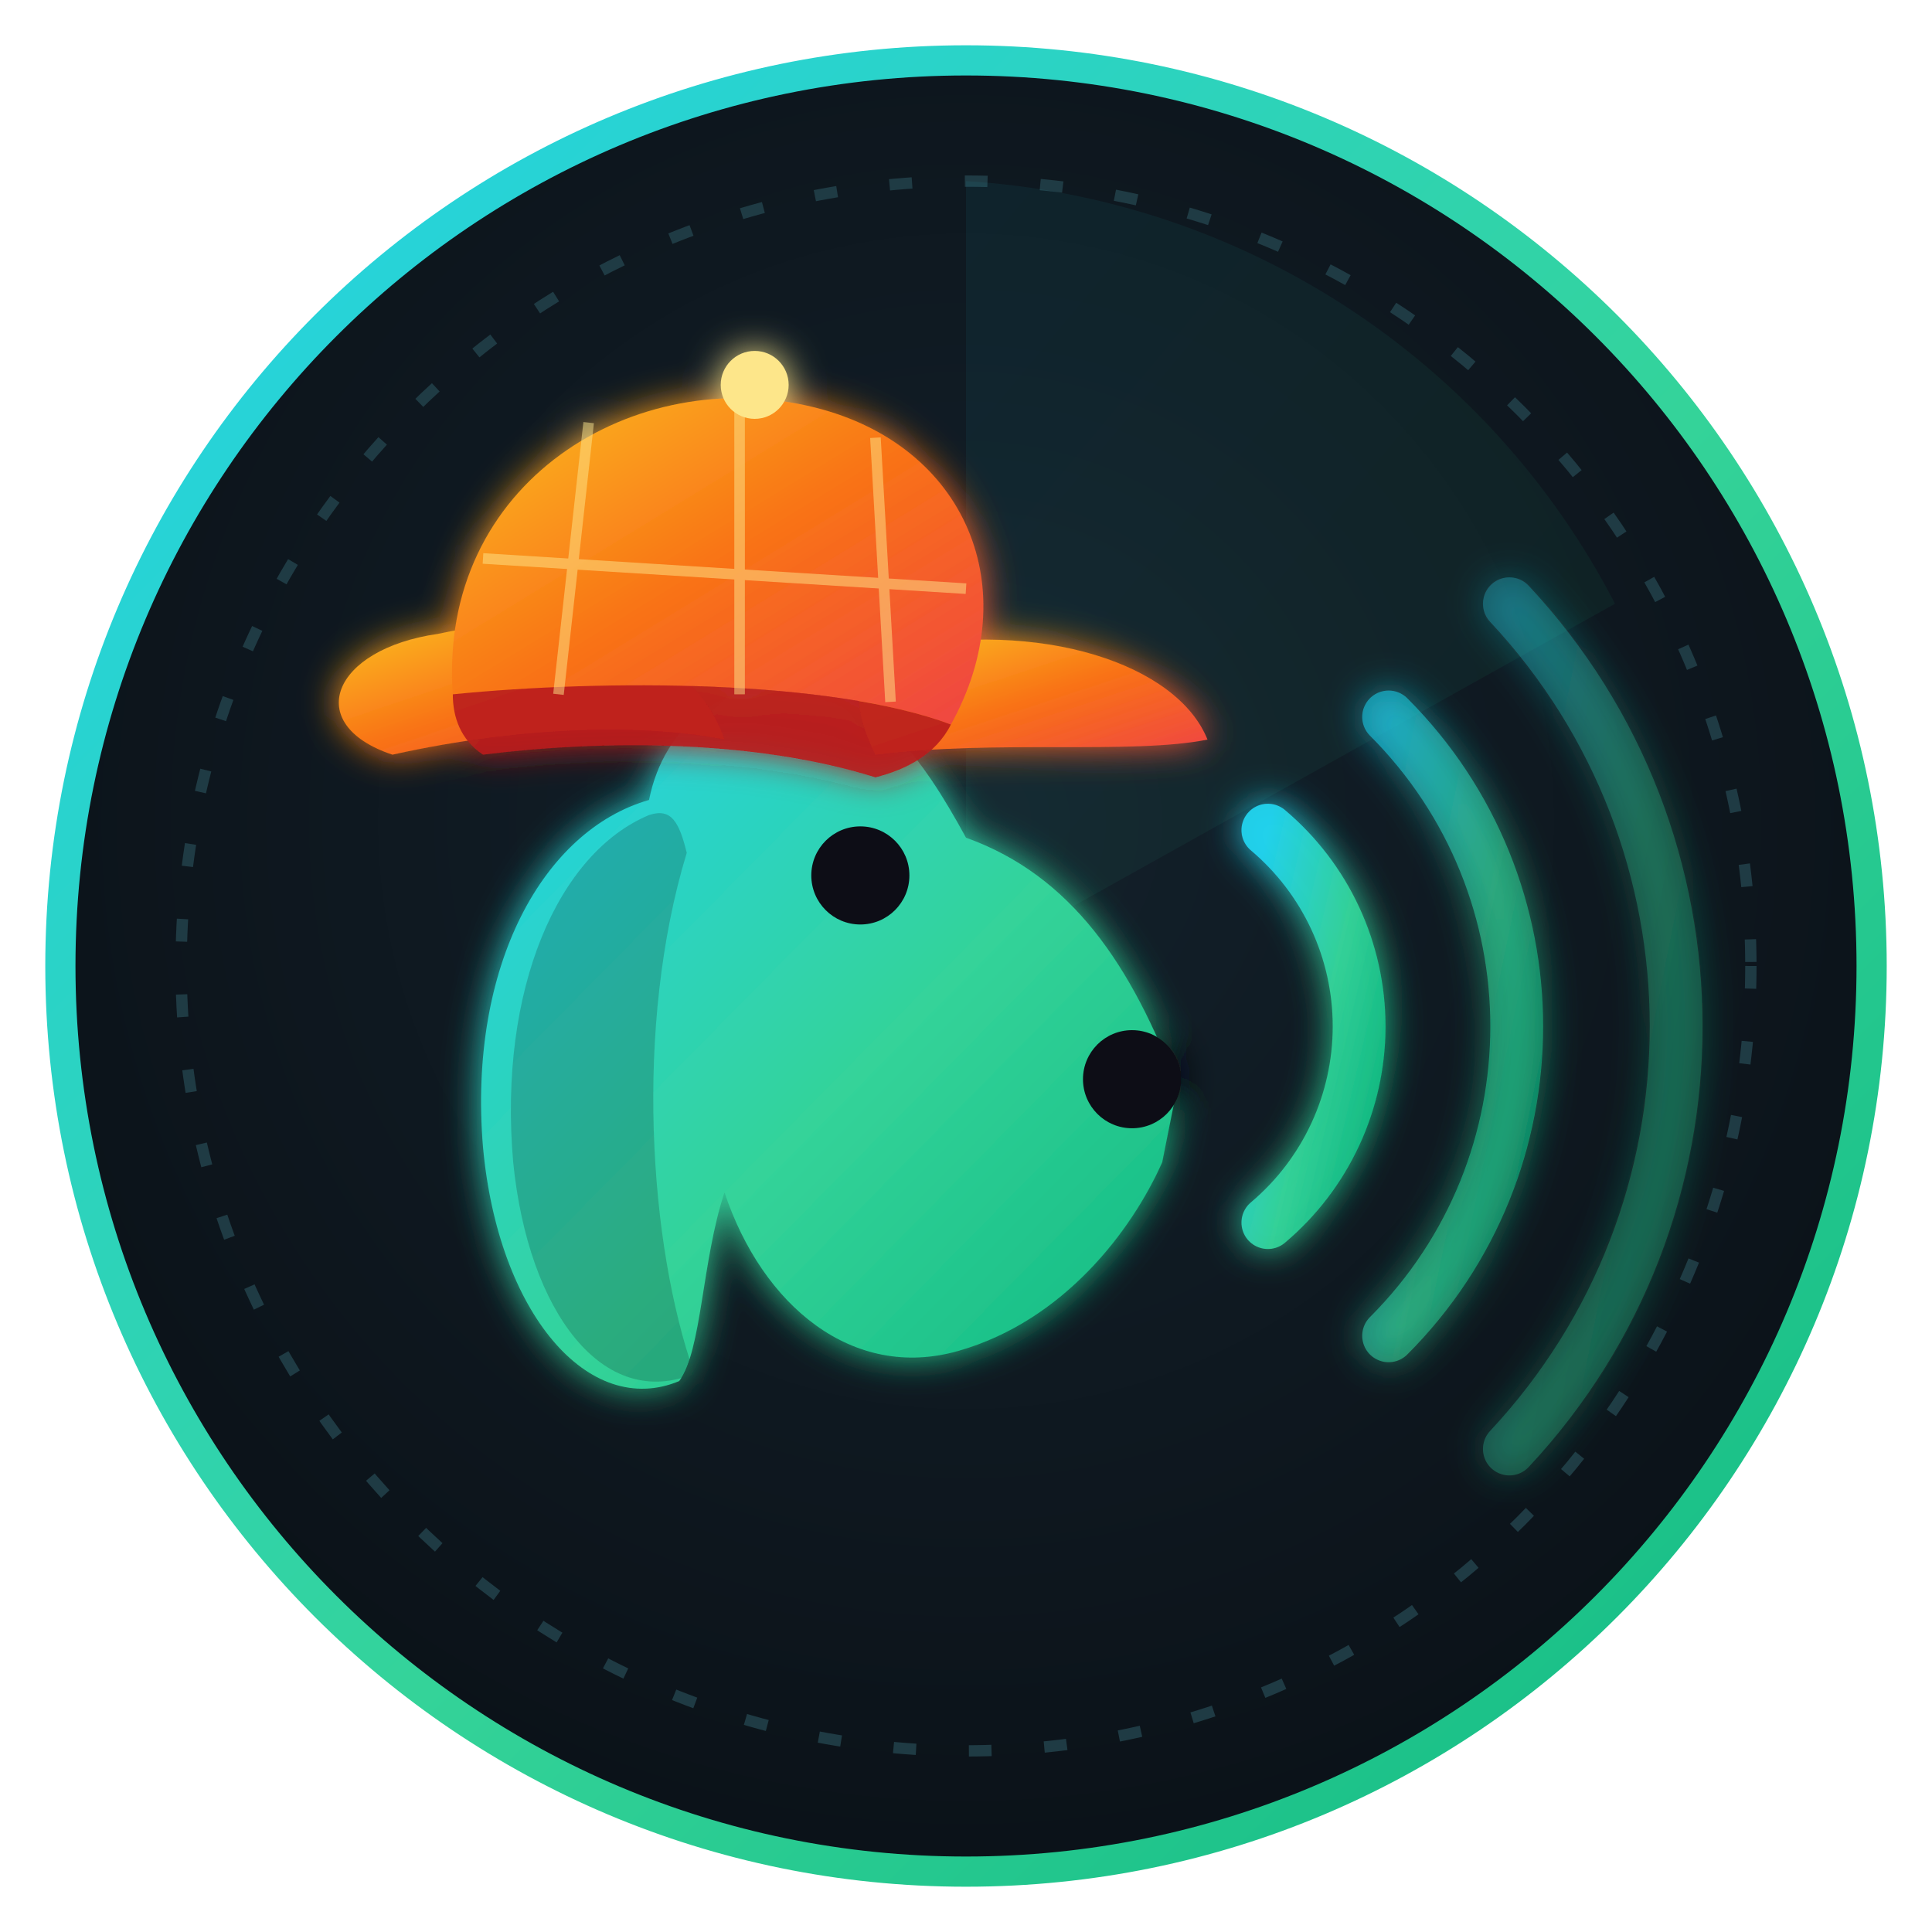
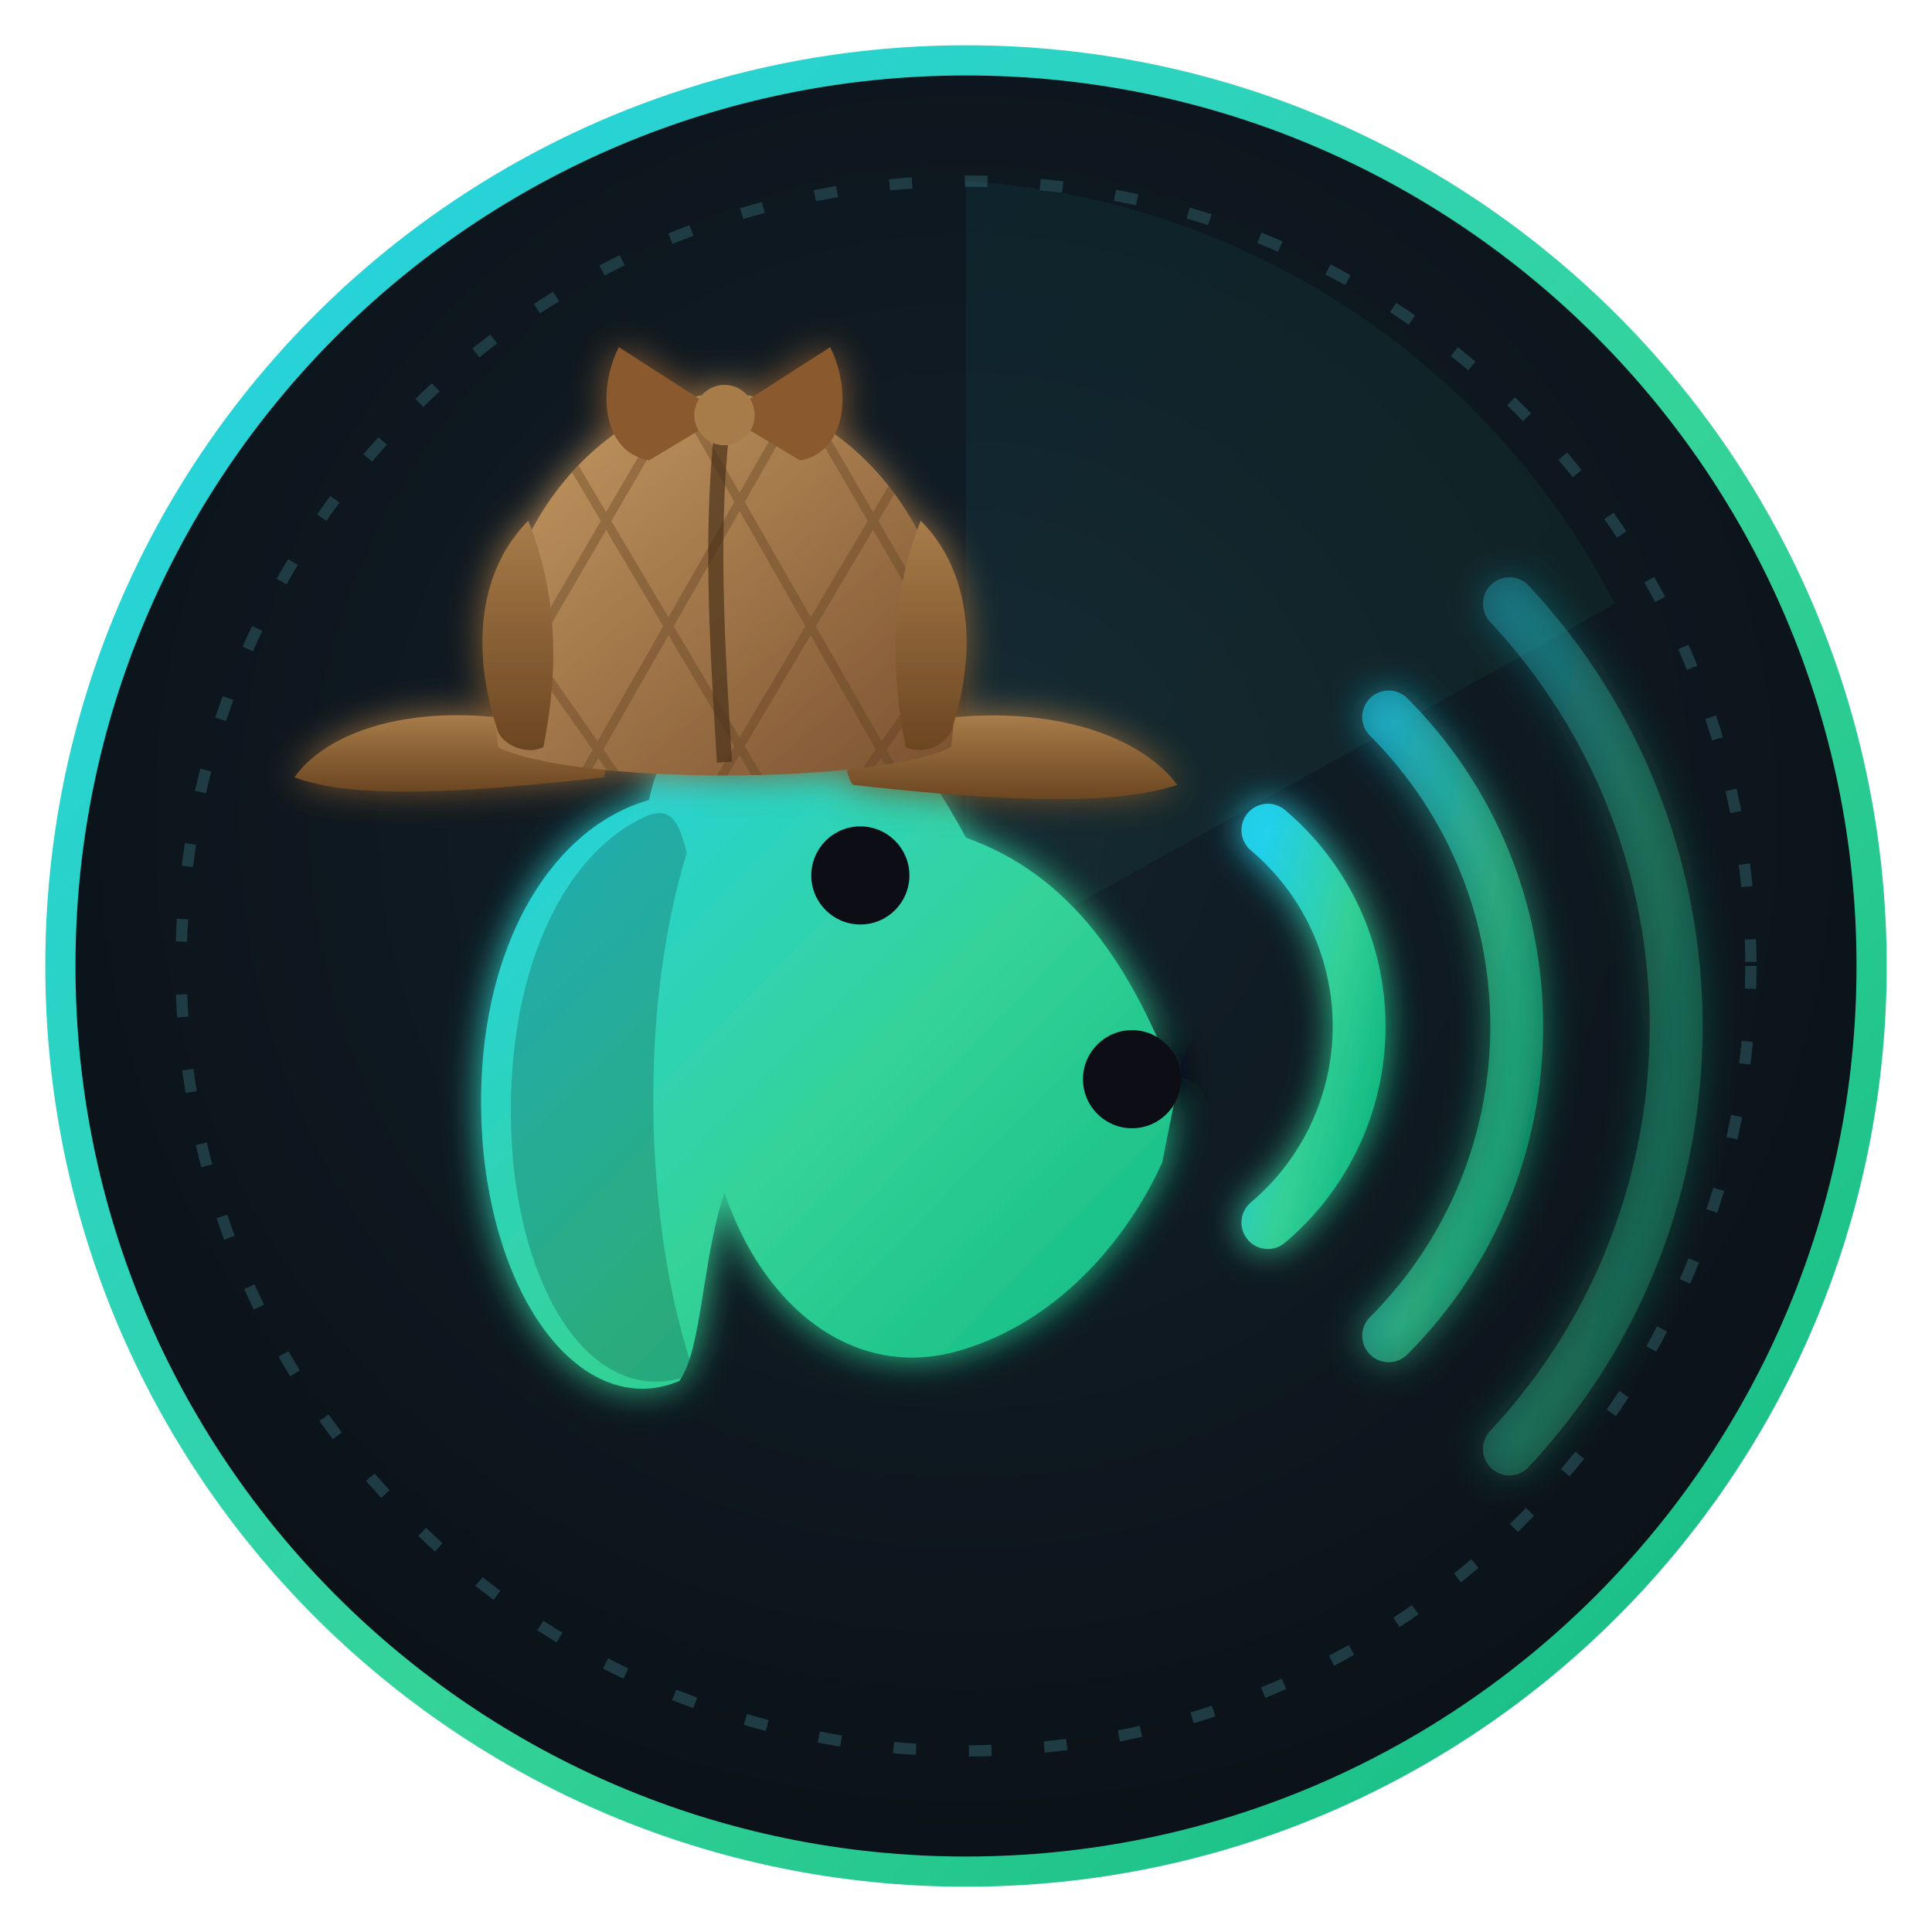
<svg xmlns="http://www.w3.org/2000/svg" viewBox="0 0 256 256" width="256" height="256" role="img" aria-label="WiFiHound logo">
  <defs>
    <linearGradient id="wh-accent" x1="0" y1="0" x2="1" y2="1">
      <stop offset="0" stop-color="#22d3ee" />
      <stop offset="0.55" stop-color="#34d399" />
      <stop offset="1" stop-color="#10b981" />
    </linearGradient>
    <linearGradient id="wh-hat" x1="0" y1="0" x2="1" y2="1">
-       <stop offset="0" stop-color="#fbbf24" />
-       <stop offset="0.5" stop-color="#f97316" />
-       <stop offset="1" stop-color="#ef4444" />
+       <stop offset="0" stop-color="#c79a63" />
+       <stop offset="1" stop-color="#7a5230" />
+     </linearGradient>
+     <linearGradient id="wh-bill" x1="0" y1="0" x2="0" y2="1">
+       <stop offset="0" stop-color="#a87c49" />
+       <stop offset="1" stop-color="#6b4622" />
    </linearGradient>
    <radialGradient id="wh-bg" cx="0.5" cy="0.42" r="0.65">
      <stop offset="0" stop-color="#13212b" />
      <stop offset="1" stop-color="#0a1016" />
    </radialGradient>
    <filter id="wh-glow" x="-30%" y="-30%" width="160%" height="160%">
      <feGaussianBlur stdDeviation="2.4" result="b" />
      <feMerge>
        <feMergeNode in="b" />
        <feMergeNode in="SourceGraphic" />
      </feMerge>
    </filter>
+     <clipPath id="wh-crown-clip">
+       <path d="M66 94 C 62 66, 80 48, 96 47 C 112 48, 130 66, 126 94 C 116 99, 76 99, 66 94 Z" />
+     </clipPath>
  </defs>
  <circle cx="128" cy="128" r="120" fill="url(#wh-bg)" stroke="url(#wh-accent)" stroke-width="4" />
  <circle cx="128" cy="128" r="104" fill="none" stroke="#1f3b44" stroke-width="1.5" stroke-dasharray="3 7" />
  <path d="M128 128 L128 24 A104 104 0 0 1 214 80 Z" fill="url(#wh-accent)" opacity="0.06" />
  <g fill="none" stroke="url(#wh-accent)" stroke-linecap="round" filter="url(#wh-glow)">
    <path d="M168 110 a34 34 0 0 1 0 52" stroke-width="7" opacity="0.95" />
    <path d="M184 95 a58 58 0 0 1 0 82" stroke-width="7" opacity="0.55" />
    <path d="M200 80 a82 82 0 0 1 0 112" stroke-width="7" opacity="0.28" />
  </g>
  <g filter="url(#wh-glow)">
    <path fill="url(#wh-accent)" d="       M156 144       C 150 128, 142 116, 128 111       C 122 100, 116 92, 106 91       C 96 90, 88 96, 86 106       C 72 110, 62 128, 64 152       C 66 174, 78 188, 90 183       C 93 179, 93 167, 96 158       C 101 173, 113 183, 127 179       C 141 175, 150 163, 154 154       Z" />
    <path fill="#0a1016" opacity="0.2" d="       M86 108 C 74 113, 66 131, 68 154 C 70 174, 80 187, 92 182       C 86 165, 84 136, 91 113 C 90 109, 89 107, 86 108 Z" />
    <circle cx="150" cy="143" r="6.5" fill="#0a1016" />
    <circle cx="114" cy="116" r="6.5" fill="#0a1016" />
  </g>
-   <g filter="url(#wh-glow)">
-     <path fill="url(#wh-hat)" d="M58 84 C 44 86, 40 96, 52 100 C 70 96, 86 96, 96 98 C 92 86, 76 80, 58 84 Z" />
-     <path fill="url(#wh-hat)" d="M118 86 C 138 82, 156 88, 160 98 C 150 100, 132 98, 116 100 C 112 92, 114 88, 118 86 Z" />
-     <path fill="url(#wh-hat)" d="       M60 92       C 58 64, 84 48, 108 54       C 128 59, 136 78, 126 96       C 110 90, 80 90, 60 92 Z" />
-     <path fill="#b91c1c" opacity="0.9" d="M60 92 C 80 90, 110 90, 126 96 C 124 100, 120 102, 116 103 C 100 98, 80 98, 64 100 C 61 98, 60 95, 60 92 Z" />
-     <g stroke="#fde68a" stroke-width="1.4" opacity="0.5">
-       <line x1="78" y1="56" x2="74" y2="92" />
-       <line x1="98" y1="53" x2="98" y2="92" />
-       <line x1="116" y1="58" x2="118" y2="93" />
-       <line x1="64" y1="74" x2="128" y2="78" />
+   <g filter="url(#wh-glow)" transform="translate(0,5)">
+     <path fill="url(#wh-bill)" d="M76 92 C 58 87, 44 91, 39 98 C 47 101, 62 100, 80 98 C 81 95, 79 92, 76 92 Z" />
+     <path fill="url(#wh-bill)" d="M116 92 C 134 87, 150 91, 156 99 C 147 102, 131 101, 113 99 C 111 96, 113 93, 116 92 Z" />
+     <path fill="url(#wh-hat)" d="M66 94 C 62 66, 80 48, 96 47 C 112 48, 130 66, 126 94 C 116 99, 76 99, 66 94 Z" />
+     <g clip-path="url(#wh-crown-clip)" stroke="#5a3c1d" stroke-width="1.2" opacity="0.35">
+       <line x1="58" y1="64" x2="86" y2="104" />
+       <line x1="72" y1="50" x2="104" y2="104" />
+       <line x1="88" y1="44" x2="120" y2="100" />
+       <line x1="104" y1="44" x2="132" y2="92" />
+       <line x1="120" y1="50" x2="138" y2="80" />
+       <line x1="138" y1="64" x2="110" y2="104" />
+       <line x1="124" y1="50" x2="92" y2="104" />
+       <line x1="108" y1="44" x2="76" y2="100" />
+       <line x1="92" y1="44" x2="64" y2="92" />
+       <line x1="76" y1="50" x2="58" y2="80" />
    </g>
-     <circle cx="100" cy="51" r="4.5" fill="#fde68a" />
+     <path fill="url(#wh-bill)" d="M66 92 C 62 80, 64 70, 70 64 C 74 74, 74 84, 72 94 C 70 95, 67 94, 66 92 Z" />
+     <path fill="url(#wh-bill)" d="M126 92 C 130 80, 128 70, 122 64 C 118 74, 118 84, 120 94 C 122 95, 125 94, 126 92 Z" />
+     <path fill="none" stroke="#4a3219" stroke-width="2" opacity="0.7" d="M96 49 C 94 64, 95 80, 96 96" />
+     <g>
+       <path fill="#8a5a2e" d="M96 50 L82 41 C 79 47, 80 55, 86 56 Z" />
+       <path fill="#8a5a2e" d="M96 50 L110 41 C 113 47, 112 55, 106 56 Z" />
+       <circle cx="96" cy="50" r="4" fill="#a87c49" />
+     </g>
  </g>
</svg>
